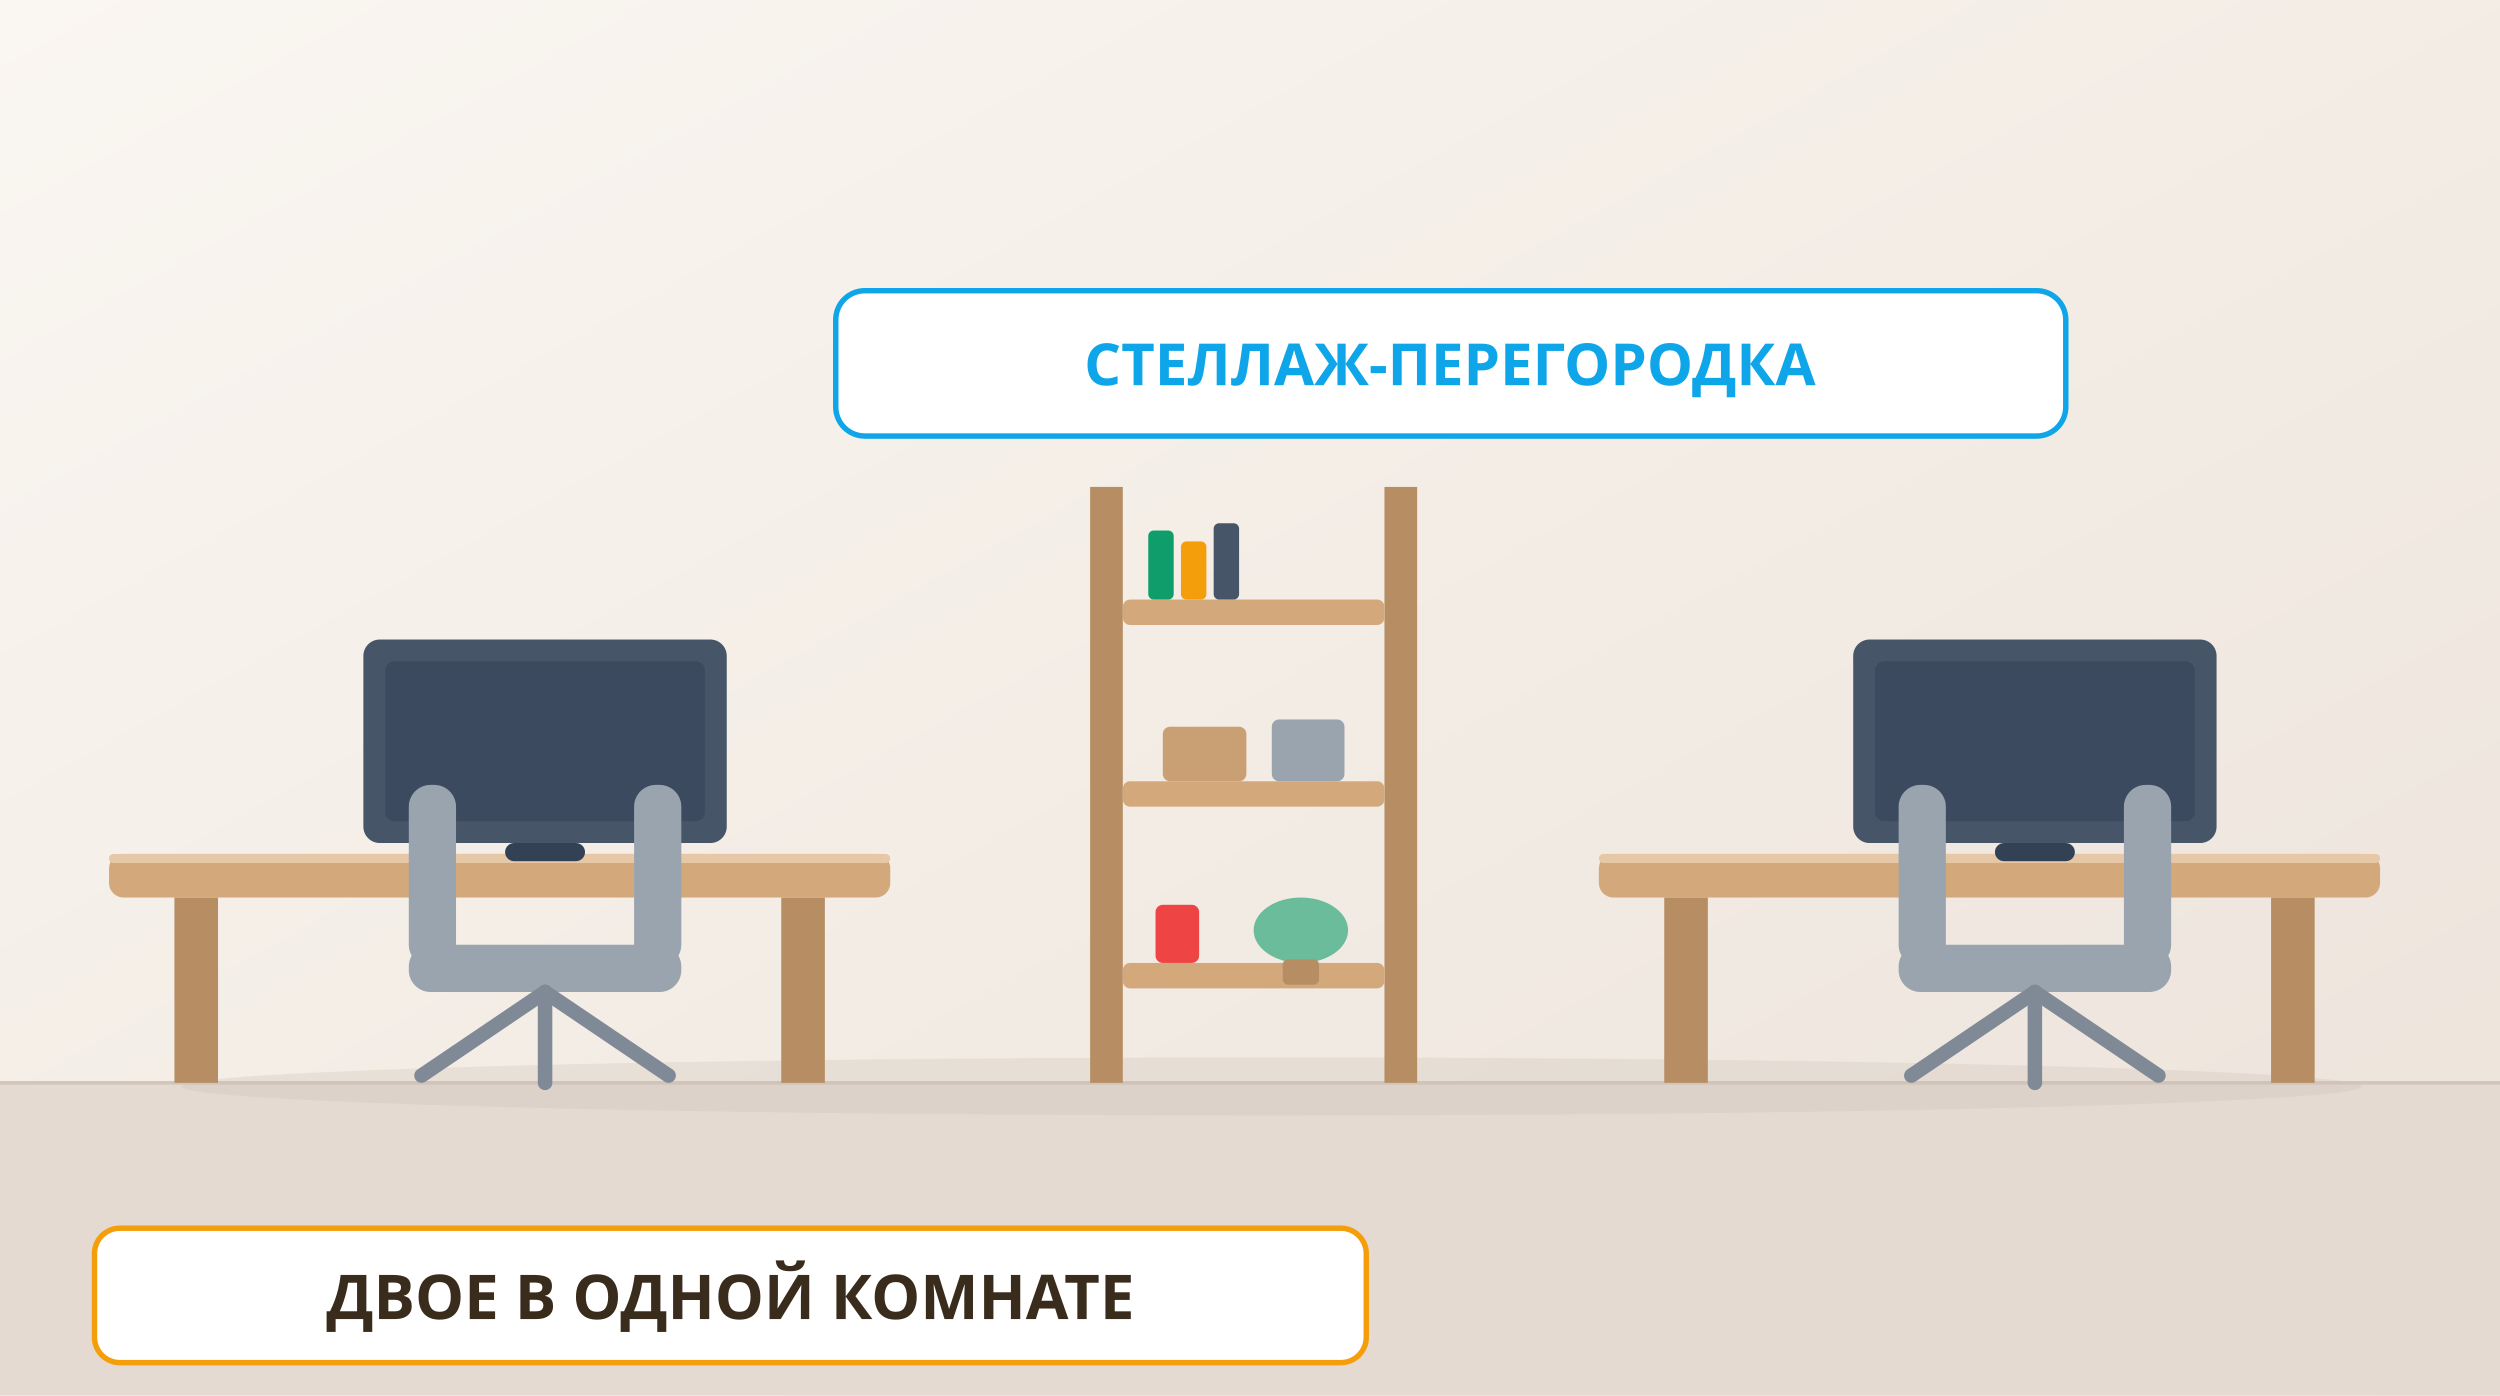
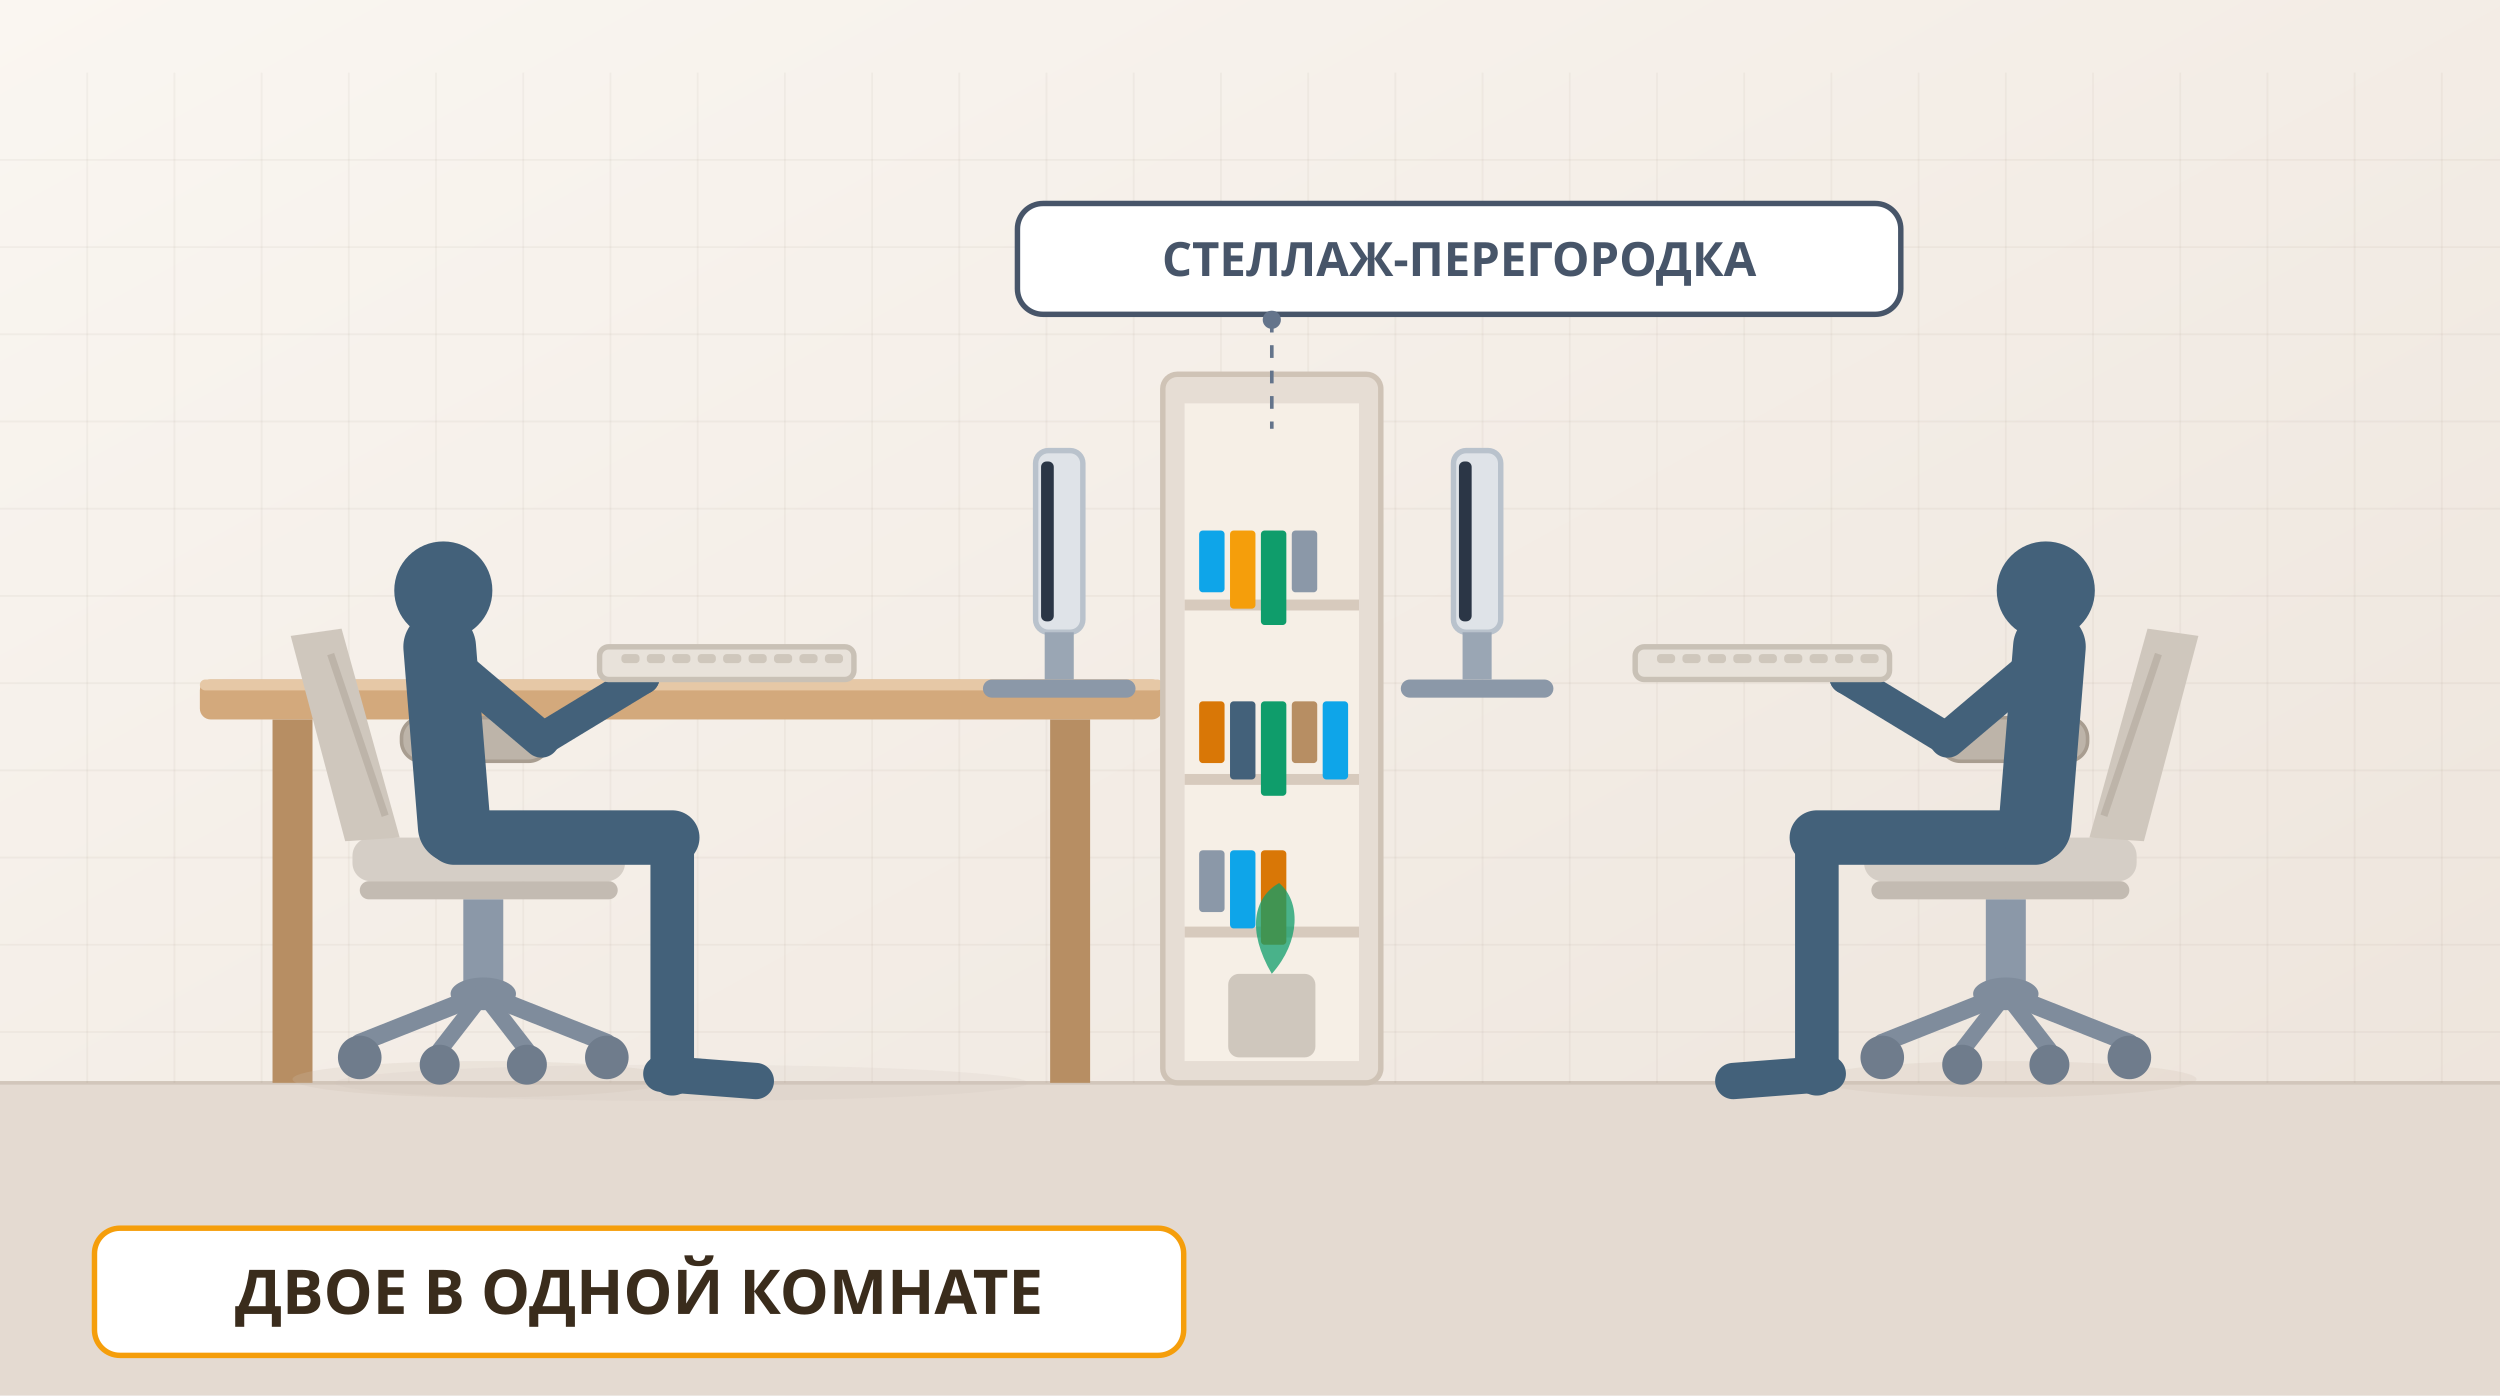
<svg xmlns="http://www.w3.org/2000/svg" viewBox="0 0 1376 768" width="1376" height="768">
  <defs>
    <linearGradient id="bg" x1="0%" y1="0%" x2="100%" y2="100%">
      <stop offset="0%" stop-color="#faf6f1" />
      <stop offset="100%" stop-color="#ece3da" />
    </linearGradient>
  </defs>
  <rect width="1376" height="768" fill="url(#bg)" />
  <rect x="0" y="596" width="1376" height="172" fill="#e4dad1" />
  <line x1="0" y1="596" x2="1376" y2="596" stroke="#d2c6bb" stroke-width="2" />
-   <ellipse cx="700" cy="598" rx="600" ry="16" fill="#cdc0b5" fill-opacity="0.3" />
-   <rect x="60" y="470" width="430" height="24" rx="8" fill="#d3a97c" />
-   <rect x="60" y="470" width="430" height="5" rx="2.5" fill="#e6c8a6" />
-   <rect x="96" y="494" width="24" height="102" fill="#b78e63" />
-   <rect x="430" y="494" width="24" height="102" fill="#b78e63" />
-   <rect x="880" y="470" width="430" height="24" rx="8" fill="#d3a97c" />
-   <rect x="880" y="470" width="430" height="5" rx="2.5" fill="#e6c8a6" />
-   <rect x="916" y="494" width="24" height="102" fill="#b78e63" />
-   <rect x="1250" y="494" width="24" height="102" fill="#b78e63" />
-   <rect x="200" y="352" width="200" height="112" rx="9" fill="#475569" />
-   <rect x="212" y="364" width="176" height="88" rx="5" fill="#3b4a5e" />
-   <rect x="278" y="464" width="44" height="10" rx="5" fill="#334155" />
-   <rect x="1020" y="352" width="200" height="112" rx="9" fill="#475569" />
-   <rect x="1032" y="364" width="176" height="88" rx="5" fill="#3b4a5e" />
-   <rect x="1098" y="464" width="44" height="10" rx="5" fill="#334155" />
-   <g fill="#9aa4af">
-     <rect x="225" y="520" width="150" height="26" rx="12" />
-     <rect x="225" y="432" width="26" height="100" rx="12" />
-     <rect x="349" y="432" width="26" height="100" rx="12" />
-     <rect x="1045" y="520" width="150" height="26" rx="12" />
-     <rect x="1045" y="432" width="26" height="100" rx="12" />
-     <rect x="1169" y="432" width="26" height="100" rx="12" />
+   <g stroke="#7c6a58" stroke-opacity="0.055" stroke-width="1">
+     <line x1="48" y1="40" x2="48" y2="596" />
+     <line x1="96" y1="40" x2="96" y2="596" />
+     <line x1="144" y1="40" x2="144" y2="596" />
+     <line x1="192" y1="40" x2="192" y2="596" />
+     <line x1="240" y1="40" x2="240" y2="596" />
+     <line x1="288" y1="40" x2="288" y2="596" />
+     <line x1="336" y1="40" x2="336" y2="596" />
+     <line x1="384" y1="40" x2="384" y2="596" />
+     <line x1="432" y1="40" x2="432" y2="596" />
+     <line x1="480" y1="40" x2="480" y2="596" />
+     <line x1="528" y1="40" x2="528" y2="596" />
+     <line x1="576" y1="40" x2="576" y2="596" />
+     <line x1="624" y1="40" x2="624" y2="596" />
+     <line x1="672" y1="40" x2="672" y2="596" />
+     <line x1="720" y1="40" x2="720" y2="596" />
+     <line x1="768" y1="40" x2="768" y2="596" />
+     <line x1="816" y1="40" x2="816" y2="596" />
+     <line x1="864" y1="40" x2="864" y2="596" />
+     <line x1="912" y1="40" x2="912" y2="596" />
+     <line x1="960" y1="40" x2="960" y2="596" />
+     <line x1="1008" y1="40" x2="1008" y2="596" />
+     <line x1="1056" y1="40" x2="1056" y2="596" />
+     <line x1="1104" y1="40" x2="1104" y2="596" />
+     <line x1="1152" y1="40" x2="1152" y2="596" />
+     <line x1="1200" y1="40" x2="1200" y2="596" />
+     <line x1="1248" y1="40" x2="1248" y2="596" />
+     <line x1="1296" y1="40" x2="1296" y2="596" />
+     <line x1="1344" y1="40" x2="1344" y2="596" />
+     <line x1="0" y1="88" x2="1376" y2="88" />
+     <line x1="0" y1="136" x2="1376" y2="136" />
+     <line x1="0" y1="184" x2="1376" y2="184" />
+     <line x1="0" y1="232" x2="1376" y2="232" />
+     <line x1="0" y1="280" x2="1376" y2="280" />
+     <line x1="0" y1="328" x2="1376" y2="328" />
+     <line x1="0" y1="376" x2="1376" y2="376" />
+     <line x1="0" y1="424" x2="1376" y2="424" />
+     <line x1="0" y1="472" x2="1376" y2="472" />
+     <line x1="0" y1="520" x2="1376" y2="520" />
+     <line x1="0" y1="568" x2="1376" y2="568" />
  </g>
-   <g stroke="#7f8a96" stroke-width="8" stroke-linecap="round">
-     <line x1="300" y1="546" x2="232" y2="592" />
-     <line x1="300" y1="546" x2="368" y2="592" />
-     <line x1="300" y1="546" x2="300" y2="596" />
-     <line x1="1120" y1="546" x2="1052" y2="592" />
-     <line x1="1120" y1="546" x2="1188" y2="592" />
-     <line x1="1120" y1="546" x2="1120" y2="596" />
+   <g>
+     <ellipse cx="375" cy="596" rx="190.8" ry="10" fill="#cdc0b5" fill-opacity="0.16" />
+     <rect x="110" y="374" width="530" height="22" rx="6" fill="#d3a97c" />
+     <rect x="110" y="374" width="530" height="6" rx="3" fill="#e6c8a6" />
+     <rect x="150" y="396" width="22" height="200" fill="#b78e63" />
+     <rect x="578" y="396" width="22" height="200" fill="#b78e63" />
  </g>
-   <rect x="600" y="268" width="18" height="328" fill="#b78e63" />
-   <rect x="762" y="268" width="18" height="328" fill="#b78e63" />
-   <rect x="618" y="330" width="144" height="14" rx="4" fill="#d3a97c" />
-   <rect x="618" y="430" width="144" height="14" rx="4" fill="#d3a97c" />
-   <rect x="618" y="530" width="144" height="14" rx="4" fill="#d3a97c" />
-   <rect x="632" y="292" width="14" height="38" rx="3" fill="#0f9d6b" />
-   <rect x="650" y="298" width="14" height="32" rx="3" fill="#f59e0b" />
-   <rect x="668" y="288" width="14" height="42" rx="3" fill="#475569" />
-   <rect x="640" y="400" width="46" height="30" rx="4" fill="#c99f74" />
-   <rect x="700" y="396" width="40" height="34" rx="4" fill="#9aa4af" />
-   <rect x="636" y="498" width="24" height="32" rx="4" fill="#ef4444" />
-   <ellipse cx="716" cy="512" rx="26" ry="18" fill="#0f9d6b" opacity="0.6" />
-   <rect x="706" y="528" width="20" height="14" rx="3" fill="#b78e63" />
-   <rect x="460" y="160" width="677" height="80" rx="16" fill="#ffffff" stroke="#0ea5e9" stroke-width="3" />
-   <text x="798" y="212" font-family="system-ui, sans-serif" font-size="32" font-weight="800" fill="#0ea5e9" text-anchor="middle">СТЕЛЛАЖ-ПЕРЕГОРОДКА</text>
-   <rect x="52" y="676" width="700" height="74" rx="14" fill="#ffffff" stroke="#f59e0b" stroke-width="3" />
-   <text x="402" y="726" font-family="system-ui, sans-serif" font-size="34" font-weight="800" fill="#3a2c1c" text-anchor="middle">ДВОЕ В ОДНОЙ КОМНАТЕ</text>
+   <g transform="translate(538 0) scale(-1 1)">
+     <ellipse cx="272" cy="594" rx="105" ry="10" fill="#cdc0b5" fill-opacity="0.22" />
+     <rect x="194" y="461" width="150" height="24" rx="10" fill="#d5cec6" />
+     <rect x="198" y="485" width="142" height="10" rx="5" fill="#c3bbb2" />
+     <path d="M318 461 L350 346 L378 350 L348 463 Z" fill="#cfc7bd" />
+     <path d="M326 449 L356 360" stroke="#bdb4a9" stroke-width="4" fill="none" />
+     <rect x="261" y="495" width="22" height="52" fill="#8b98a8" />
+     <ellipse cx="272" cy="547" rx="18" ry="9" fill="#7f8c9c" />
+     <line x1="272" y1="547" x2="204" y2="574" stroke="#7f8c9c" stroke-width="10" stroke-linecap="round" />
+     <line x1="272" y1="547" x2="340" y2="574" stroke="#7f8c9c" stroke-width="10" stroke-linecap="round" />
+     <line x1="272" y1="547" x2="248" y2="578" stroke="#7f8c9c" stroke-width="9" stroke-linecap="round" />
+     <line x1="272" y1="547" x2="296" y2="578" stroke="#7f8c9c" stroke-width="9" stroke-linecap="round" />
+     <circle cx="204" cy="582" r="12" fill="#6f7c8c" />
+     <circle cx="340" cy="582" r="12" fill="#6f7c8c" />
+     <circle cx="248" cy="586" r="11" fill="#6f7c8c" />
+     <circle cx="296" cy="586" r="11" fill="#6f7c8c" />
+     <rect x="290" y="415" width="16" height="48" fill="#a89d90" />
+     <rect x="236" y="395" width="81" height="24" rx="11" fill="#bdb4a9" stroke="#a89d90" stroke-width="2" />
+   </g>
+   <g transform="translate(250 461) scale(1 1)" stroke="#43617a" fill="none" stroke-linecap="round">
+     <path d="M0 0 L120 0" stroke-width="30" />
+     <path d="M120 2 L120 130" stroke-width="24" />
+     <path d="M114 130 L166 134" stroke-width="20" />
+     <path d="M0 -6 L-8 -105" stroke-width="40" />
+     <circle cx="-6" cy="-136" r="27" fill="#43617a" stroke="none" />
+     <path d="M-4 -98 L48 -54" stroke-width="20" />
+     <path d="M48 -54 L104 -88" stroke-width="18" />
+     <circle cx="104" cy="-88" r="9" fill="#43617a" stroke="none" />
+   </g>
+   <rect x="330" y="356" width="140" height="18" rx="5" fill="#e8e2da" stroke="#c9c1b6" stroke-width="3" />
+   <rect x="342" y="360" width="10" height="5" rx="2" fill="#cfc7bc" />
+   <rect x="356" y="360" width="10" height="5" rx="2" fill="#cfc7bc" />
+   <rect x="370" y="360" width="10" height="5" rx="2" fill="#cfc7bc" />
+   <rect x="384" y="360" width="10" height="5" rx="2" fill="#cfc7bc" />
+   <rect x="398" y="360" width="10" height="5" rx="2" fill="#cfc7bc" />
+   <rect x="412" y="360" width="10" height="5" rx="2" fill="#cfc7bc" />
+   <rect x="426" y="360" width="10" height="5" rx="2" fill="#cfc7bc" />
+   <rect x="440" y="360" width="10" height="5" rx="2" fill="#cfc7bc" />
+   <rect x="454" y="360" width="10" height="5" rx="2" fill="#cfc7bc" />
+   <g>
+     <rect x="570" y="248" width="26" height="100" rx="7" fill="#dfe3e8" stroke="#b9c2cc" stroke-width="3" />
+     <rect x="573" y="254" width="7" height="88" rx="3" fill="#2b3646" />
+     <rect x="575" y="348" width="16" height="26" fill="#9aa6b4" />
+     <rect x="541" y="374" width="84" height="10" rx="5" fill="#8b98a8" />
+   </g>
+   <rect x="640" y="206" width="120" height="390" rx="8" fill="#e6ddd4" stroke="#cfc3b6" stroke-width="3" />
+   <rect x="652" y="222" width="96" height="362" fill="#f6efe6" />
+   <rect x="652" y="330" width="96" height="6" fill="#d7cabd" />
+   <rect x="652" y="426" width="96" height="6" fill="#d7cabd" />
+   <rect x="652" y="510" width="96" height="6" fill="#d7cabd" />
+   <rect x="660" y="292" width="14" height="34" rx="2" fill="#0ea5e9" />
+   <rect x="677" y="292" width="14" height="43" rx="2" fill="#f59e0b" />
+   <rect x="694" y="292" width="14" height="52" rx="2" fill="#0f9d6b" />
+   <rect x="711" y="292" width="14" height="34" rx="2" fill="#8b98a8" />
+   <rect x="660" y="386" width="14" height="34" rx="2" fill="#d97706" />
+   <rect x="677" y="386" width="14" height="43" rx="2" fill="#43617a" />
+   <rect x="694" y="386" width="14" height="52" rx="2" fill="#0f9d6b" />
+   <rect x="711" y="386" width="14" height="34" rx="2" fill="#b78e63" />
+   <rect x="728" y="386" width="14" height="43" rx="2" fill="#0ea5e9" />
+   <rect x="660" y="468" width="14" height="34" rx="2" fill="#8b98a8" />
+   <rect x="677" y="468" width="14" height="43" rx="2" fill="#0ea5e9" />
+   <rect x="694" y="468" width="14" height="52" rx="2" fill="#d97706" />
+   <rect x="676" y="536" width="48" height="46" rx="6" fill="#cfc7bd" />
+   <path d="M700 536 C 686 512 690 494 704 486 C 716 496 716 518 700 536" fill="#0f9d6b" opacity="0.75" />
+   <g>
+     <ellipse cx="1104" cy="594" rx="105" ry="10" fill="#cdc0b5" fill-opacity="0.22" />
+     <rect x="1026" y="461" width="150" height="24" rx="10" fill="#d5cec6" />
+     <rect x="1030" y="485" width="142" height="10" rx="5" fill="#c3bbb2" />
+     <path d="M1150 461 L1182 346 L1210 350 L1180 463 Z" fill="#cfc7bd" />
+     <path d="M1158 449 L1188 360" stroke="#bdb4a9" stroke-width="4" fill="none" />
+     <rect x="1093" y="495" width="22" height="52" fill="#8b98a8" />
+     <ellipse cx="1104" cy="547" rx="18" ry="9" fill="#7f8c9c" />
+     <line x1="1104" y1="547" x2="1036" y2="574" stroke="#7f8c9c" stroke-width="10" stroke-linecap="round" />
+     <line x1="1104" y1="547" x2="1172" y2="574" stroke="#7f8c9c" stroke-width="10" stroke-linecap="round" />
+     <line x1="1104" y1="547" x2="1080" y2="578" stroke="#7f8c9c" stroke-width="9" stroke-linecap="round" />
+     <line x1="1104" y1="547" x2="1128" y2="578" stroke="#7f8c9c" stroke-width="9" stroke-linecap="round" />
+     <circle cx="1036" cy="582" r="12" fill="#6f7c8c" />
+     <circle cx="1172" cy="582" r="12" fill="#6f7c8c" />
+     <circle cx="1080" cy="586" r="11" fill="#6f7c8c" />
+     <circle cx="1128" cy="586" r="11" fill="#6f7c8c" />
+     <rect x="1122" y="415" width="16" height="48" fill="#a89d90" />
+     <rect x="1068" y="395" width="81" height="24" rx="11" fill="#bdb4a9" stroke="#a89d90" stroke-width="2" />
+   </g>
+   <g transform="translate(1120 461) scale(-1 1)" stroke="#43617a" fill="none" stroke-linecap="round">
+     <path d="M0 0 L120 0" stroke-width="30" />
+     <path d="M120 2 L120 130" stroke-width="24" />
+     <path d="M114 130 L166 134" stroke-width="20" />
+     <path d="M0 -6 L-8 -105" stroke-width="40" />
+     <circle cx="-6" cy="-136" r="27" fill="#43617a" stroke="none" />
+     <path d="M-4 -98 L48 -54" stroke-width="20" />
+     <path d="M48 -54 L104 -88" stroke-width="18" />
+     <circle cx="104" cy="-88" r="9" fill="#43617a" stroke="none" />
+   </g>
+   <rect x="900" y="356" width="140" height="18" rx="5" fill="#e8e2da" stroke="#c9c1b6" stroke-width="3" />
+   <rect x="912" y="360" width="10" height="5" rx="2" fill="#cfc7bc" />
+   <rect x="926" y="360" width="10" height="5" rx="2" fill="#cfc7bc" />
+   <rect x="940" y="360" width="10" height="5" rx="2" fill="#cfc7bc" />
+   <rect x="954" y="360" width="10" height="5" rx="2" fill="#cfc7bc" />
+   <rect x="968" y="360" width="10" height="5" rx="2" fill="#cfc7bc" />
+   <rect x="982" y="360" width="10" height="5" rx="2" fill="#cfc7bc" />
+   <rect x="996" y="360" width="10" height="5" rx="2" fill="#cfc7bc" />
+   <rect x="1010" y="360" width="10" height="5" rx="2" fill="#cfc7bc" />
+   <rect x="1024" y="360" width="10" height="5" rx="2" fill="#cfc7bc" />
+   <g>
+     <rect x="800" y="248" width="26" height="100" rx="7" fill="#dfe3e8" stroke="#b9c2cc" stroke-width="3" />
+     <rect x="803" y="254" width="7" height="88" rx="3" fill="#2b3646" />
+     <rect x="805" y="348" width="16" height="26" fill="#9aa6b4" />
+     <rect x="771" y="374" width="84" height="10" rx="5" fill="#8b98a8" />
+   </g>
+   <g>
+     <rect x="560.0" y="112" width="486.2" height="61" rx="14" fill="#ffffff" stroke="#475569" stroke-width="3" />
+     <text x="803.1" y="151.9" font-family="system-ui, sans-serif" font-size="26" font-weight="800" fill="#475569" text-anchor="middle">СТЕЛЛАЖ-ПЕРЕГОРОДКА</text>
+   </g>
+   <path d="M700 176 L700 236" fill="none" stroke="#64748b" stroke-width="2" stroke-dasharray="7 7" />
+   <circle cx="700" cy="176" r="5" fill="#64748b" />
+   <g>
+     <rect x="52.0" y="676" width="599.5" height="70" rx="14" fill="#ffffff" stroke="#f59e0b" stroke-width="3" />
+     <text x="351.7" y="723.2" font-family="system-ui, sans-serif" font-size="34" font-weight="800" fill="#3a2c1c" text-anchor="middle">ДВОЕ В ОДНОЙ КОМНАТЕ</text>
+   </g>
</svg>
